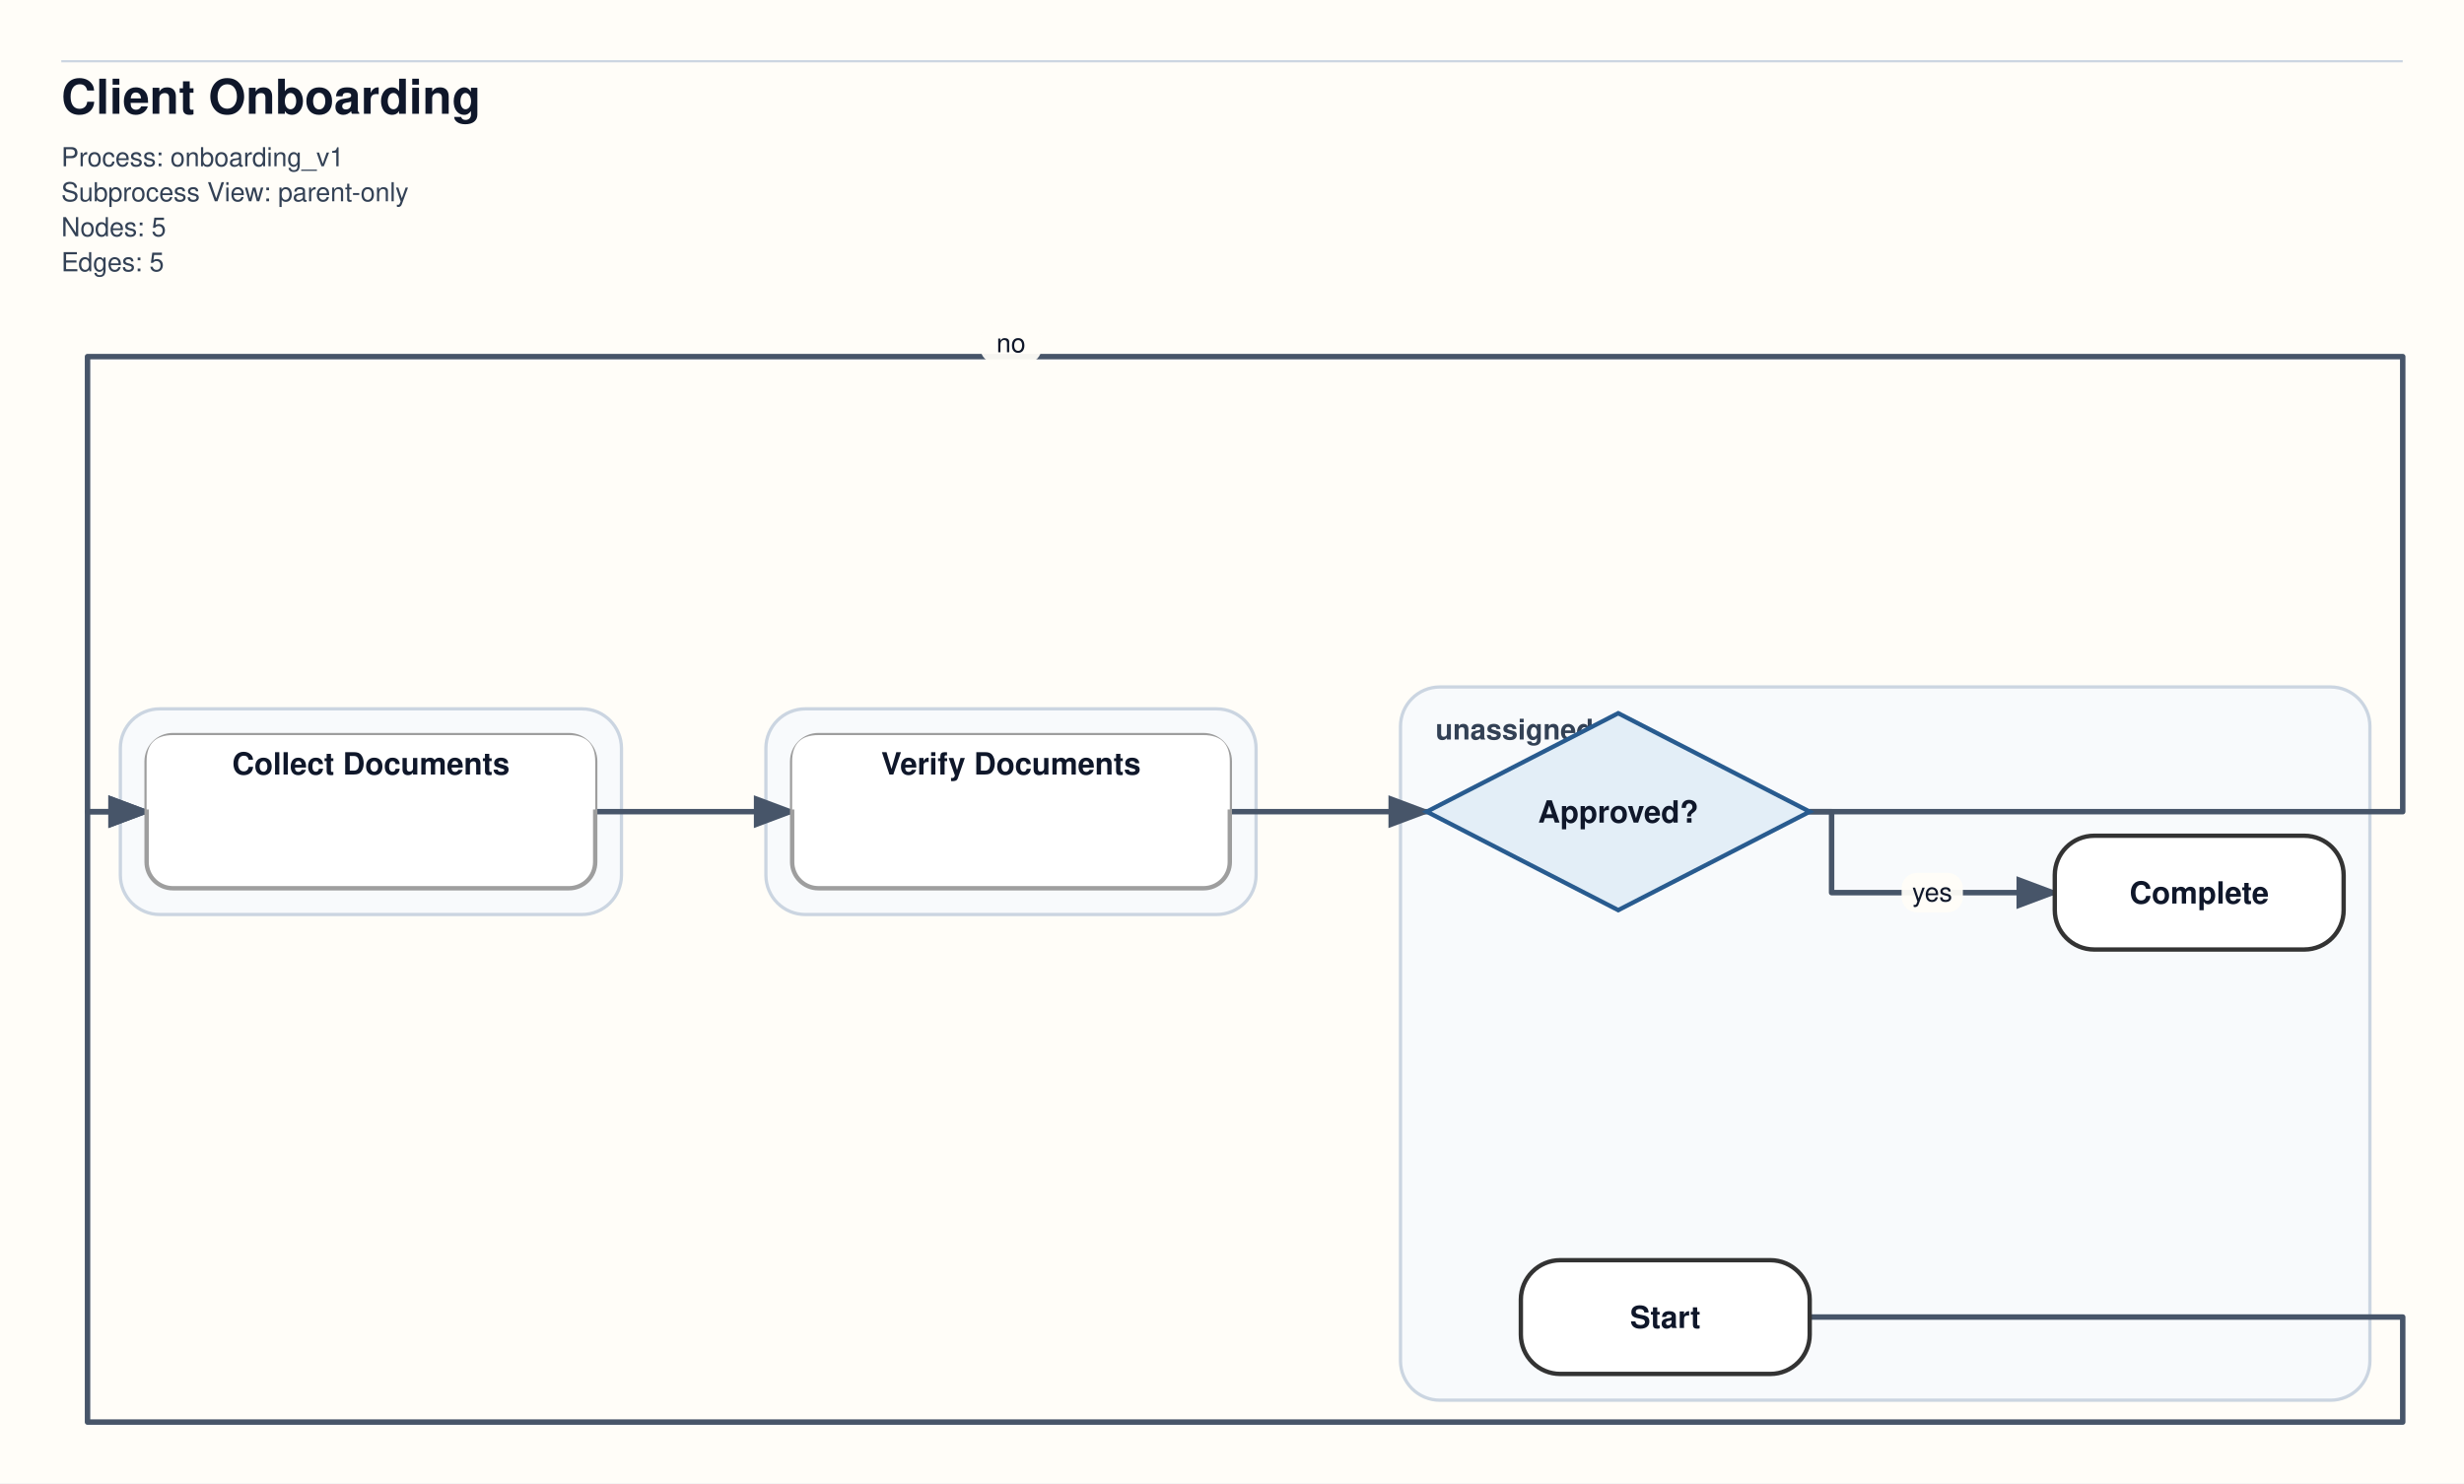
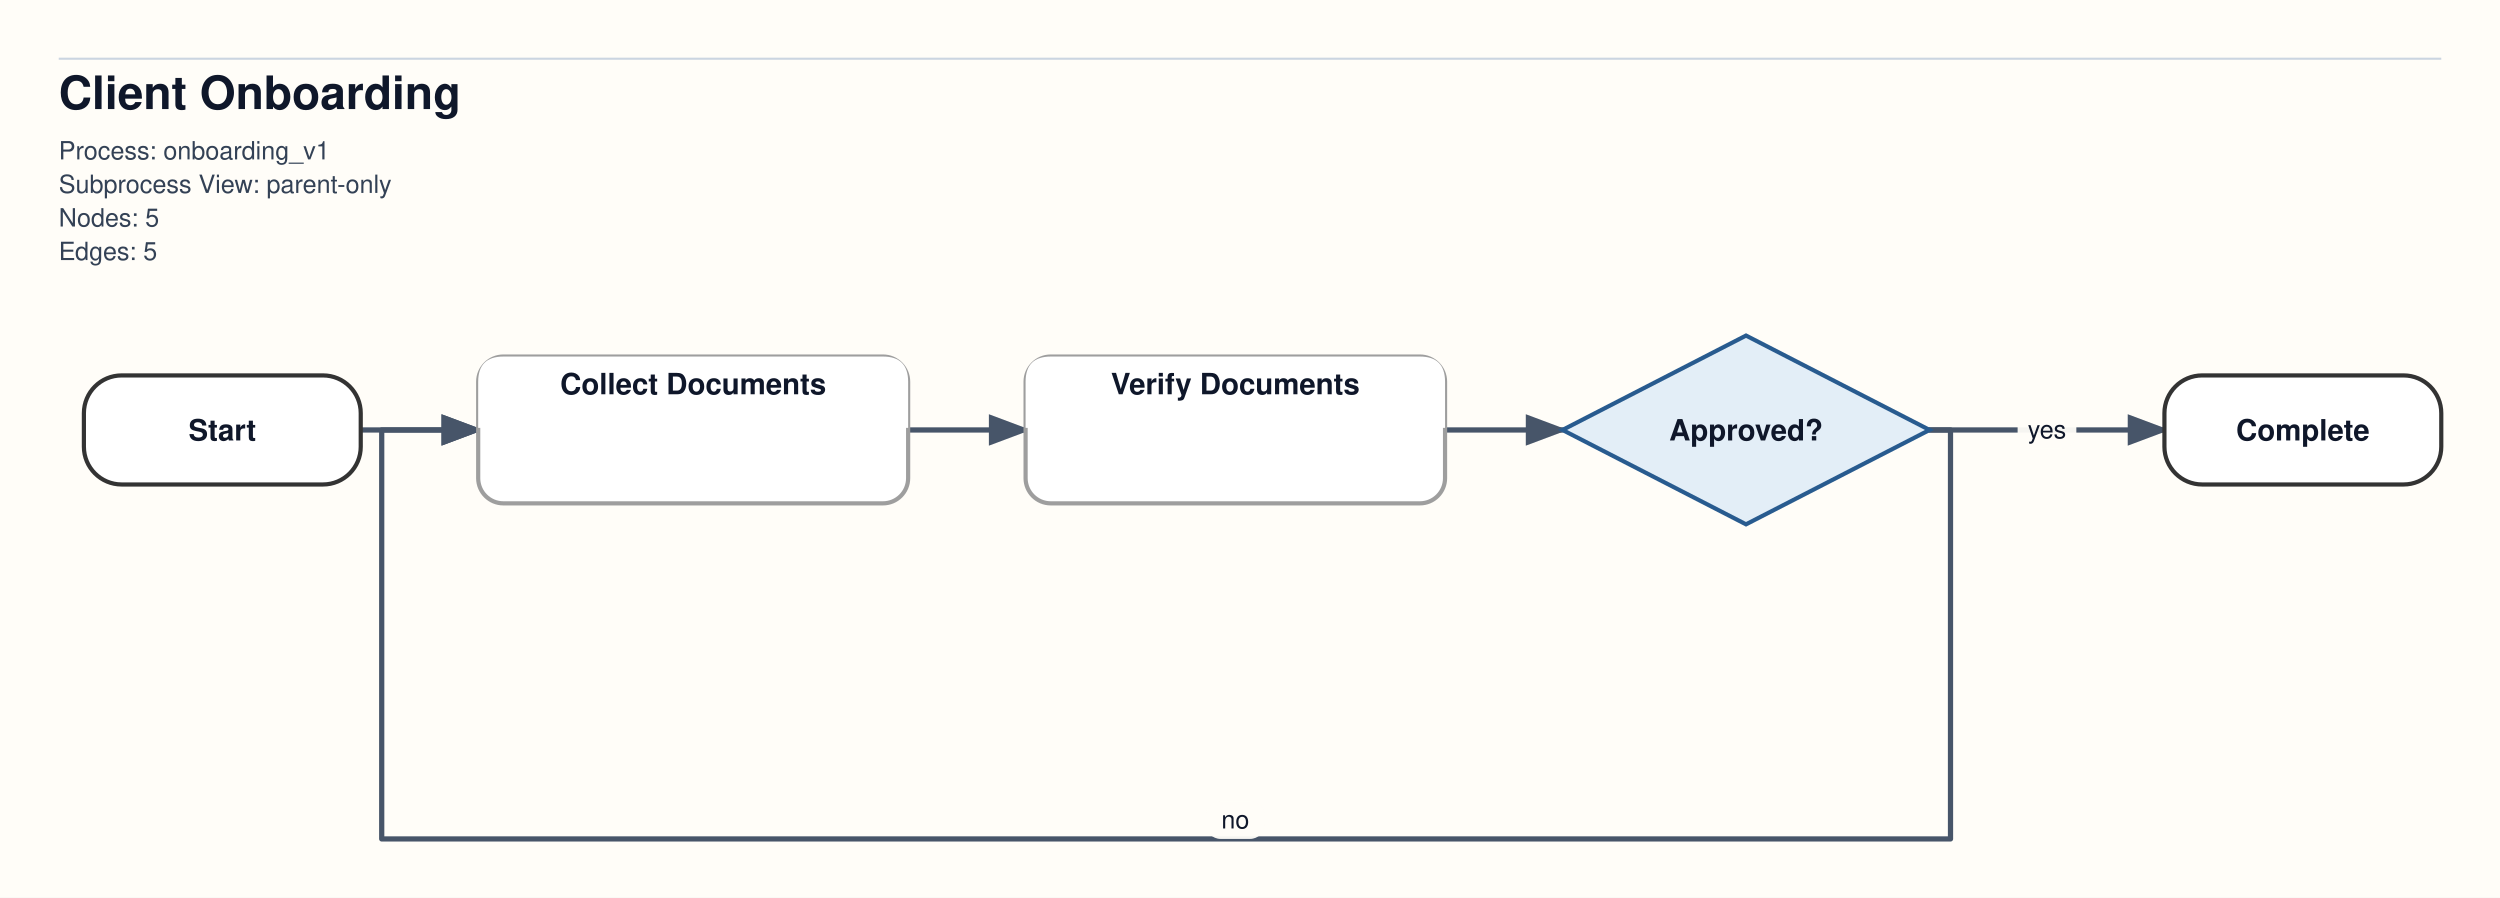
- <svg xmlns="http://www.w3.org/2000/svg" width="1126" height="678" viewBox="0 0 1126 678" data-flo-artifact-kind="svg" data-flo-backend="svg" data-flo-diagram="sppm" data-flo-layout-engine="elk" data-sppm-publication-page-id="main-p1">
+ <svg xmlns="http://www.w3.org/2000/svg" width="1192" height="428" viewBox="0 0 1192 428" data-flo-artifact-kind="svg" data-flo-backend="svg" data-flo-diagram="sppm" data-flo-layout-engine="elk" data-sppm-publication-page-id="main-p1">
  <defs>
    <marker id="flo-sppm-arrow" markerWidth="8" markerHeight="6" refX="7" refY="3" orient="auto" markerUnits="strokeWidth">
      <path d="M0,0 L8,3 L0,6 z" fill="#475569" />
    </marker>
  </defs>
  <rect width="100%" height="100%" fill="#fffdf8" />
  <g data-sppm-publication-band="header">
-     <line x1="28.0" y1="28.0" x2="1098.0" y2="28.0" stroke="#cbd5e1" stroke-width="1" />
+     <line x1="28.0" y1="28.0" x2="1164.0" y2="28.0" stroke="#cbd5e1" stroke-width="1" />
    <text x="28.0" y="52.0" font-family="Helvetica" font-size="22" font-weight="700" fill="#0f172a">Client Onboarding</text>
    <text x="28.0" y="76.0" font-family="Helvetica" font-size="12" fill="#334155">Process: onboarding_v1</text>
    <text x="28.0" y="92.0" font-family="Helvetica" font-size="12" fill="#334155">Subprocess View: parent-only</text>
    <text x="28.0" y="108.0" font-family="Helvetica" font-size="12" fill="#334155">Nodes: 5</text>
    <text x="28.0" y="124.0" font-family="Helvetica" font-size="12" fill="#334155">Edges: 5</text>
  </g>
  <g transform="translate(28.0,148.0)">
-     <g data-lane-id="sales">
-       <rect x="27.0" y="176.0" width="229.0" height="94.0" rx="18" fill="#f8fafc" stroke="#cbd5e1" stroke-width="1.5" />
-       <text x="43.0" y="200.0" font-family="Helvetica" font-size="13" font-weight="700" fill="#334155">Sales</text>
-     </g>
-     <g data-lane-id="ops">
-       <rect x="322.0" y="176.0" width="224.0" height="94.0" rx="18" fill="#f8fafc" stroke="#cbd5e1" stroke-width="1.5" />
-       <text x="338.0" y="200.0" font-family="Helvetica" font-size="13" font-weight="700" fill="#334155">Operations</text>
-     </g>
-     <g data-lane-id="unassigned">
-       <rect x="612.0" y="166.0" width="443.0" height="326.0" rx="18" fill="#f8fafc" stroke="#cbd5e1" stroke-width="1.5" />
-       <text x="628.0" y="190.0" font-family="Helvetica" font-size="13" font-weight="700" fill="#334155">unassigned</text>
-     </g>
    <g data-edge-source="approved" data-edge-target="collect_docs" data-edge-kind="direct">
-       <polyline points="799.0,223.0 1070.0,223.0 1070.0,15.0 12.0,15.0 12.0,223.0 39.0,223.0" fill="none" stroke="#475569" stroke-width="2.5" stroke-linecap="round" stroke-linejoin="round" marker-end="url(#flo-sppm-arrow)" />
-       <rect x="420.0" y="0.0" width="28.0" height="18.0" rx="7" fill="#fffdf8" fill-opacity="0.95" />
-       <text x="434.0" y="13.0" text-anchor="middle" font-family="Helvetica" font-size="12" fill="#0f172a">no</text>
+       <polyline points="892.0,57.0 902.0,57.0 902.0,252.0 154.0,252.0 154.0,57.0 200.0,57.0" fill="none" stroke="#475569" stroke-width="2.5" stroke-linecap="round" stroke-linejoin="round" marker-end="url(#flo-sppm-arrow)" />
+       <rect x="547.0" y="234.0" width="28.0" height="18.0" rx="7" fill="#fffdf8" fill-opacity="0.95" />
+       <text x="561.0" y="247.0" text-anchor="middle" font-family="Helvetica" font-size="12" fill="#0f172a">no</text>
    </g>
    <g data-edge-source="approved" data-edge-target="finish" data-edge-kind="direct">
-       <polyline points="799.0,223.0 809.0,223.0 809.0,260.0 911.0,260.0" fill="none" stroke="#475569" stroke-width="2.5" stroke-linecap="round" stroke-linejoin="round" marker-end="url(#flo-sppm-arrow)" />
-       <rect x="841.0" y="251.0" width="28.0" height="18.0" rx="7" fill="#fffdf8" fill-opacity="0.95" />
-       <text x="855.0" y="264.0" text-anchor="middle" font-family="Helvetica" font-size="12" fill="#0f172a">yes</text>
+       <polyline points="892.0,57.0 1004.0,57.0" fill="none" stroke="#475569" stroke-width="2.5" stroke-linecap="round" stroke-linejoin="round" marker-end="url(#flo-sppm-arrow)" />
+       <rect x="934.0" y="48.0" width="28.0" height="18.0" rx="7" fill="#fffdf8" fill-opacity="0.95" />
+       <text x="948.0" y="61.0" text-anchor="middle" font-family="Helvetica" font-size="12" fill="#0f172a">yes</text>
    </g>
    <g data-edge-source="collect_docs" data-edge-target="verify" data-edge-kind="direct">
-       <polyline points="244.0,223.0 334.0,223.0" fill="none" stroke="#475569" stroke-width="2.5" stroke-linecap="round" stroke-linejoin="round" marker-end="url(#flo-sppm-arrow)" />
+       <polyline points="405.0,57.0 461.0,57.0" fill="none" stroke="#475569" stroke-width="2.5" stroke-linecap="round" stroke-linejoin="round" marker-end="url(#flo-sppm-arrow)" />
    </g>
    <g data-edge-source="start" data-edge-target="collect_docs" data-edge-kind="direct">
-       <polyline points="799.0,454.0 1070.0,454.0 1070.0,502.0 12.0,502.0 12.0,223.0 39.0,223.0" fill="none" stroke="#475569" stroke-width="2.5" stroke-linecap="round" stroke-linejoin="round" marker-end="url(#flo-sppm-arrow)" />
+       <polyline points="144.0,57.0 200.0,57.0" fill="none" stroke="#475569" stroke-width="2.5" stroke-linecap="round" stroke-linejoin="round" marker-end="url(#flo-sppm-arrow)" />
    </g>
    <g data-edge-source="verify" data-edge-target="approved" data-edge-kind="direct">
-       <polyline points="534.0,223.0 624.0,223.0" fill="none" stroke="#475569" stroke-width="2.5" stroke-linecap="round" stroke-linejoin="round" marker-end="url(#flo-sppm-arrow)" />
+       <polyline points="661.0,57.0 717.0,57.0" fill="none" stroke="#475569" stroke-width="2.5" stroke-linecap="round" stroke-linejoin="round" marker-end="url(#flo-sppm-arrow)" />
    </g>
    <g data-node-id="start" data-node-kind="start">
-       <rect x="667.0" y="428.0" width="132.0" height="52.0" rx="18" fill="#FFFFFF" stroke="#333333" stroke-width="2" />
-       <text x="733.0" y="459.0" text-anchor="middle" font-family="Helvetica" font-size="14" font-weight="600" fill="#0f172a">Start</text>
+       <rect x="12.0" y="31.0" width="132.0" height="52.0" rx="18" fill="#FFFFFF" stroke="#333333" stroke-width="2" />
+       <text x="78.0" y="62.0" text-anchor="middle" font-family="Helvetica" font-size="14" font-weight="600" fill="#0f172a">Start</text>
    </g>
    <g data-node-id="collect_docs" data-node-kind="task">
-       <rect x="39.0" y="188.0" width="205.0" height="70.0" rx="12" fill="white" stroke="#9E9E9E" stroke-width="2" />
-       <path data-node-header="top-rounded" d="M 51.0 188.0 L 232.0 188.0 Q 244.0 188.0 244.0 200.0 L 244.0 222.0 L 39.0 222.0 L 39.0 200.0 Q 39.0 188.0 51.0 188.0 Z" fill="#FFFFFF" stroke="none" />
-       <text x="141.5" y="206.0" text-anchor="middle" font-family="Helvetica" font-size="14" font-weight="600" fill="#0f172a">Collect Documents</text>
+       <rect x="200.0" y="22.0" width="205.0" height="70.0" rx="12" fill="white" stroke="#9E9E9E" stroke-width="2" />
+       <path data-node-header="top-rounded" d="M 212.0 22.0 L 393.0 22.0 Q 405.0 22.0 405.0 34.0 L 405.0 56.0 L 200.0 56.0 L 200.0 34.0 Q 200.0 22.0 212.0 22.0 Z" fill="#FFFFFF" stroke="none" />
+       <text x="302.5" y="40.0" text-anchor="middle" font-family="Helvetica" font-size="14" font-weight="600" fill="#0f172a">Collect Documents</text>
    </g>
    <g data-node-id="verify" data-node-kind="task">
-       <rect x="334.0" y="188.0" width="200.0" height="70.0" rx="12" fill="white" stroke="#9E9E9E" stroke-width="2" />
-       <path data-node-header="top-rounded" d="M 346.0 188.0 L 522.0 188.0 Q 534.0 188.0 534.0 200.0 L 534.0 222.0 L 334.0 222.0 L 334.0 200.0 Q 334.0 188.0 346.0 188.0 Z" fill="#FFFFFF" stroke="none" />
-       <text x="434.0" y="206.0" text-anchor="middle" font-family="Helvetica" font-size="14" font-weight="600" fill="#0f172a">Verify Documents</text>
+       <rect x="461.0" y="22.0" width="200.0" height="70.0" rx="12" fill="white" stroke="#9E9E9E" stroke-width="2" />
+       <path data-node-header="top-rounded" d="M 473.0 22.0 L 649.0 22.0 Q 661.0 22.0 661.0 34.0 L 661.0 56.0 L 461.0 56.0 L 461.0 34.0 Q 461.0 22.0 473.0 22.0 Z" fill="#FFFFFF" stroke="none" />
+       <text x="561.0" y="40.0" text-anchor="middle" font-family="Helvetica" font-size="14" font-weight="600" fill="#0f172a">Verify Documents</text>
    </g>
    <g data-node-id="approved" data-node-kind="decision">
-       <polygon points="711.5,178.0 799.0,223.0 711.5,268.0 624.0,223.0" fill="#E3EEF7" stroke="#285B8F" stroke-width="2" />
-       <text x="711.5" y="228.0" text-anchor="middle" font-family="Helvetica" font-size="14" font-weight="600" fill="#0f172a">Approved?</text>
+       <polygon points="804.5,12.0 892.0,57.0 804.5,102.0 717.0,57.0" fill="#E3EEF7" stroke="#285B8F" stroke-width="2" />
+       <text x="804.5" y="62.0" text-anchor="middle" font-family="Helvetica" font-size="14" font-weight="600" fill="#0f172a">Approved?</text>
    </g>
    <g data-node-id="finish" data-node-kind="end">
-       <rect x="911.0" y="234.0" width="132.0" height="52.0" rx="18" fill="#FFFFFF" stroke="#333333" stroke-width="2" />
-       <text x="977.0" y="265.0" text-anchor="middle" font-family="Helvetica" font-size="14" font-weight="600" fill="#0f172a">Complete</text>
+       <rect x="1004.0" y="31.0" width="132.0" height="52.0" rx="18" fill="#FFFFFF" stroke="#333333" stroke-width="2" />
+       <text x="1070.0" y="62.0" text-anchor="middle" font-family="Helvetica" font-size="14" font-weight="600" fill="#0f172a">Complete</text>
    </g>
  </g>
</svg>
